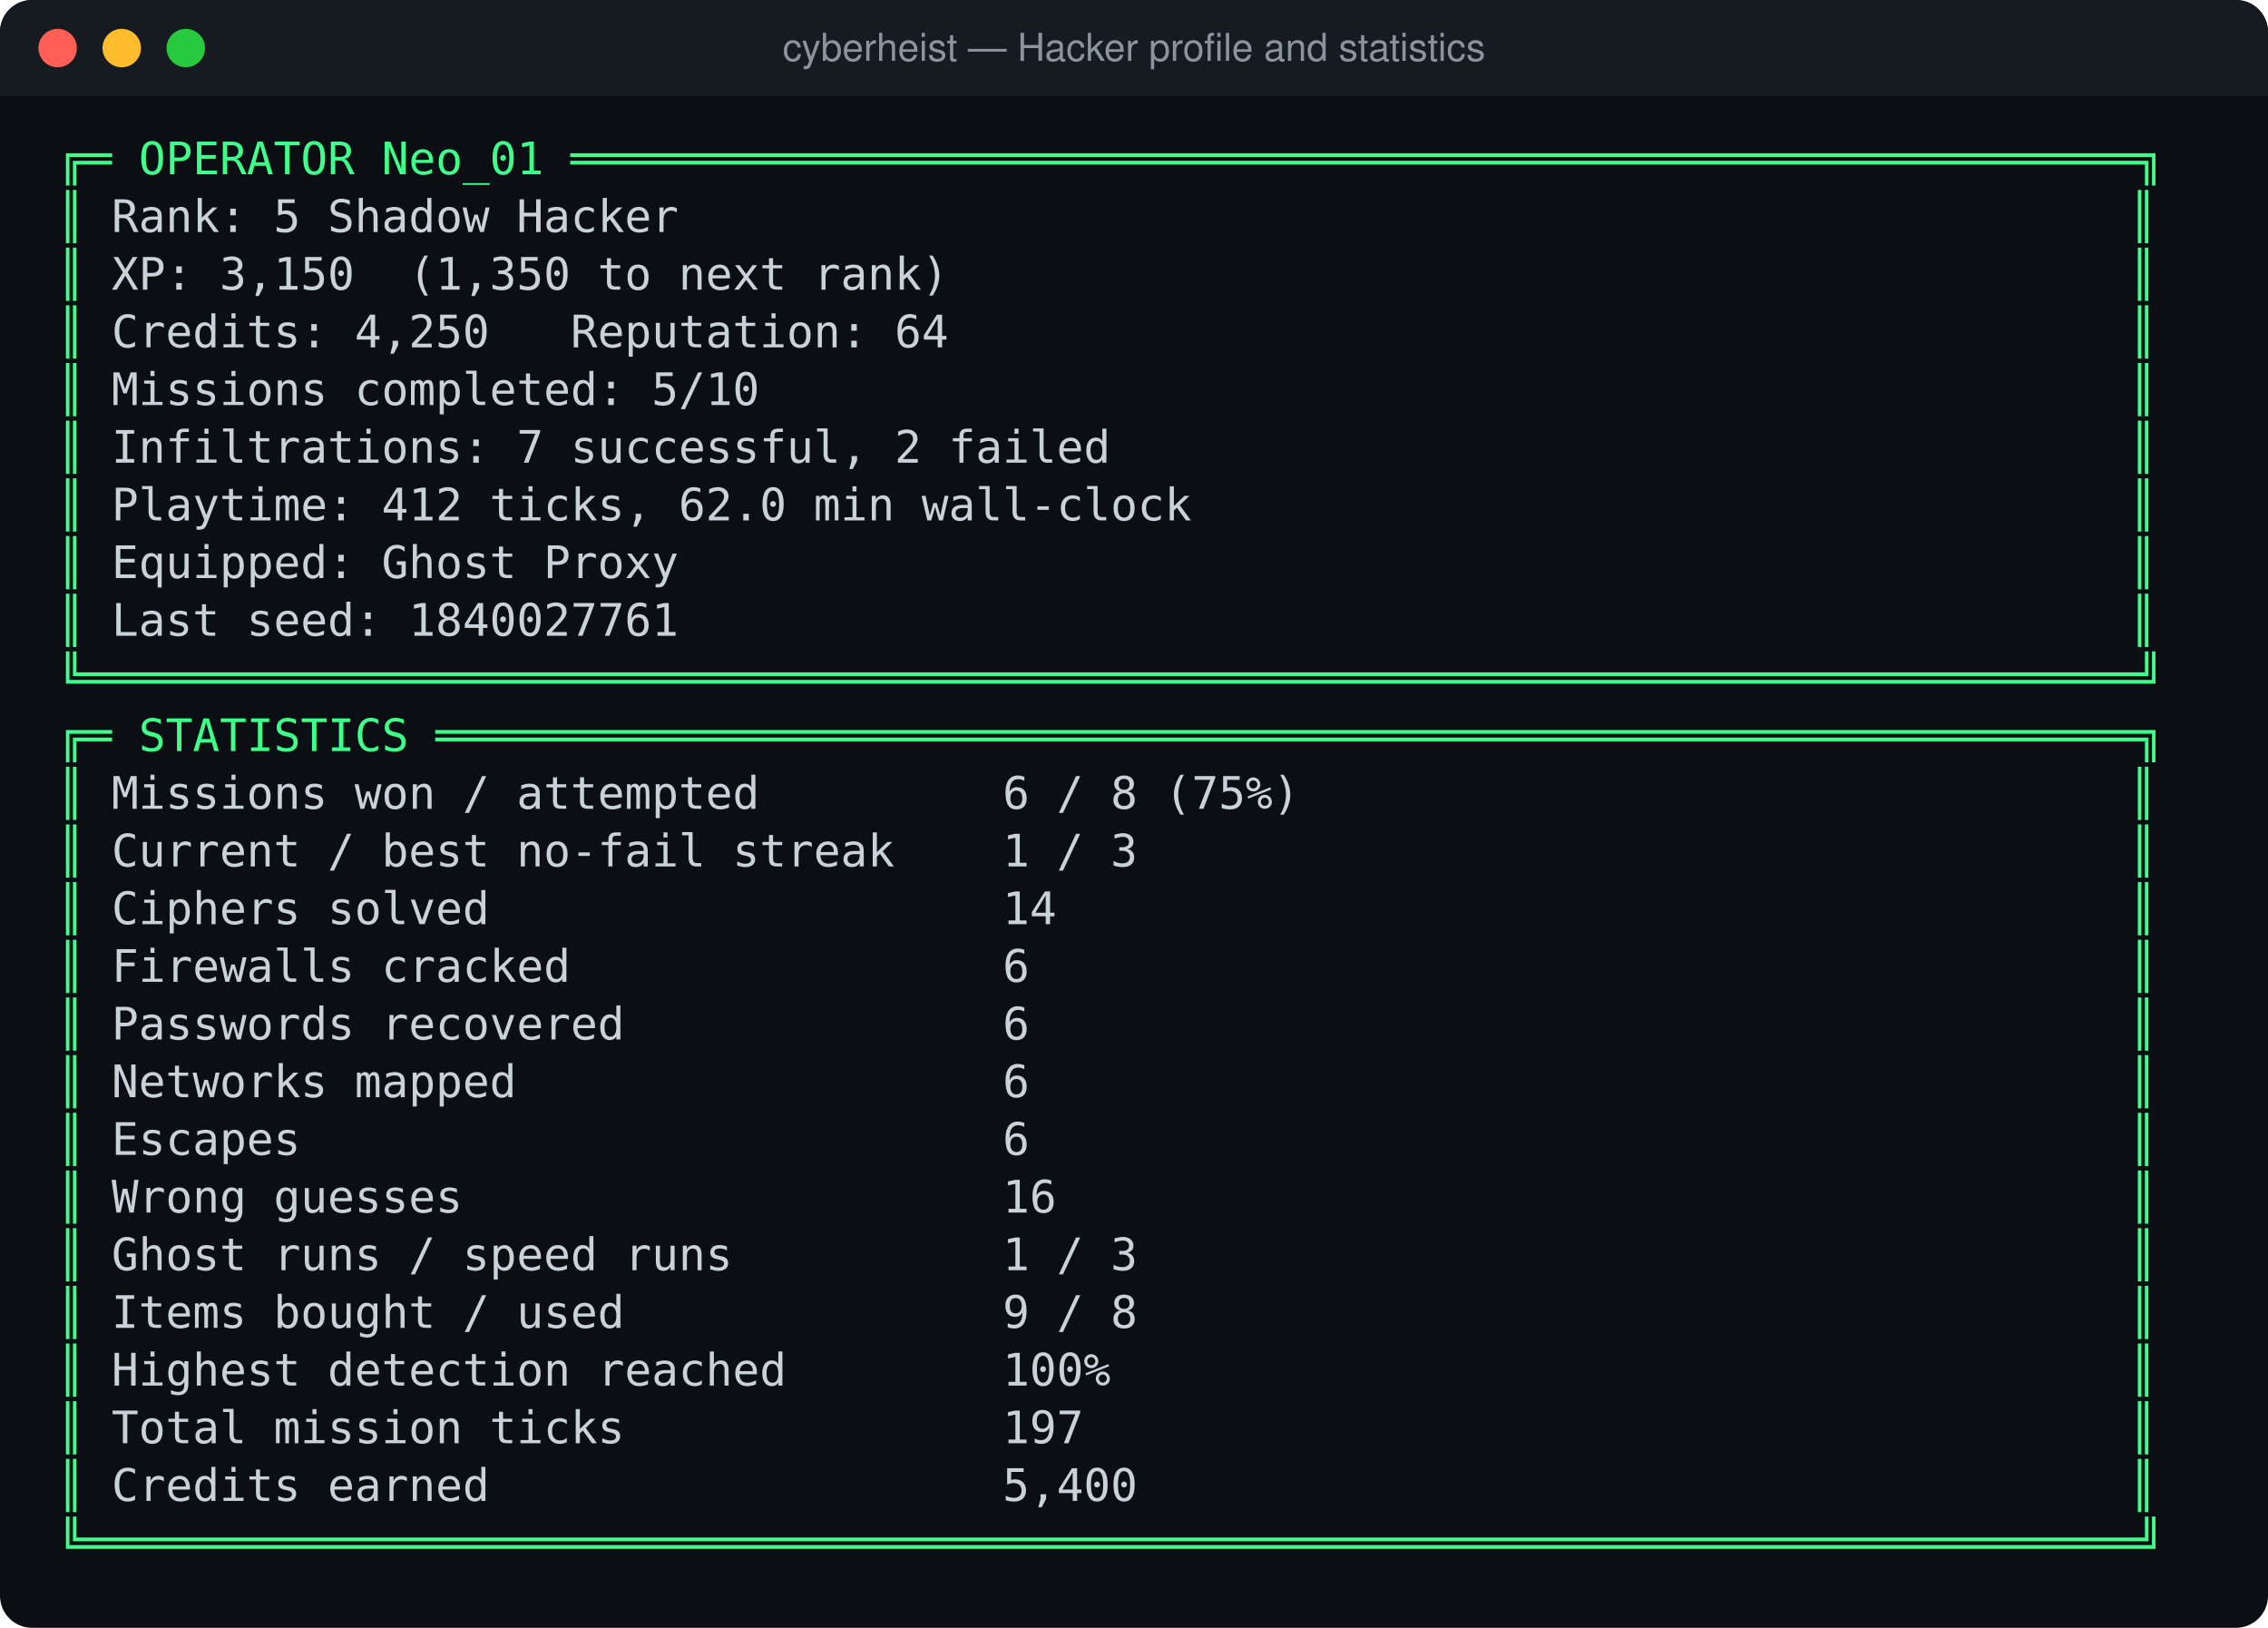
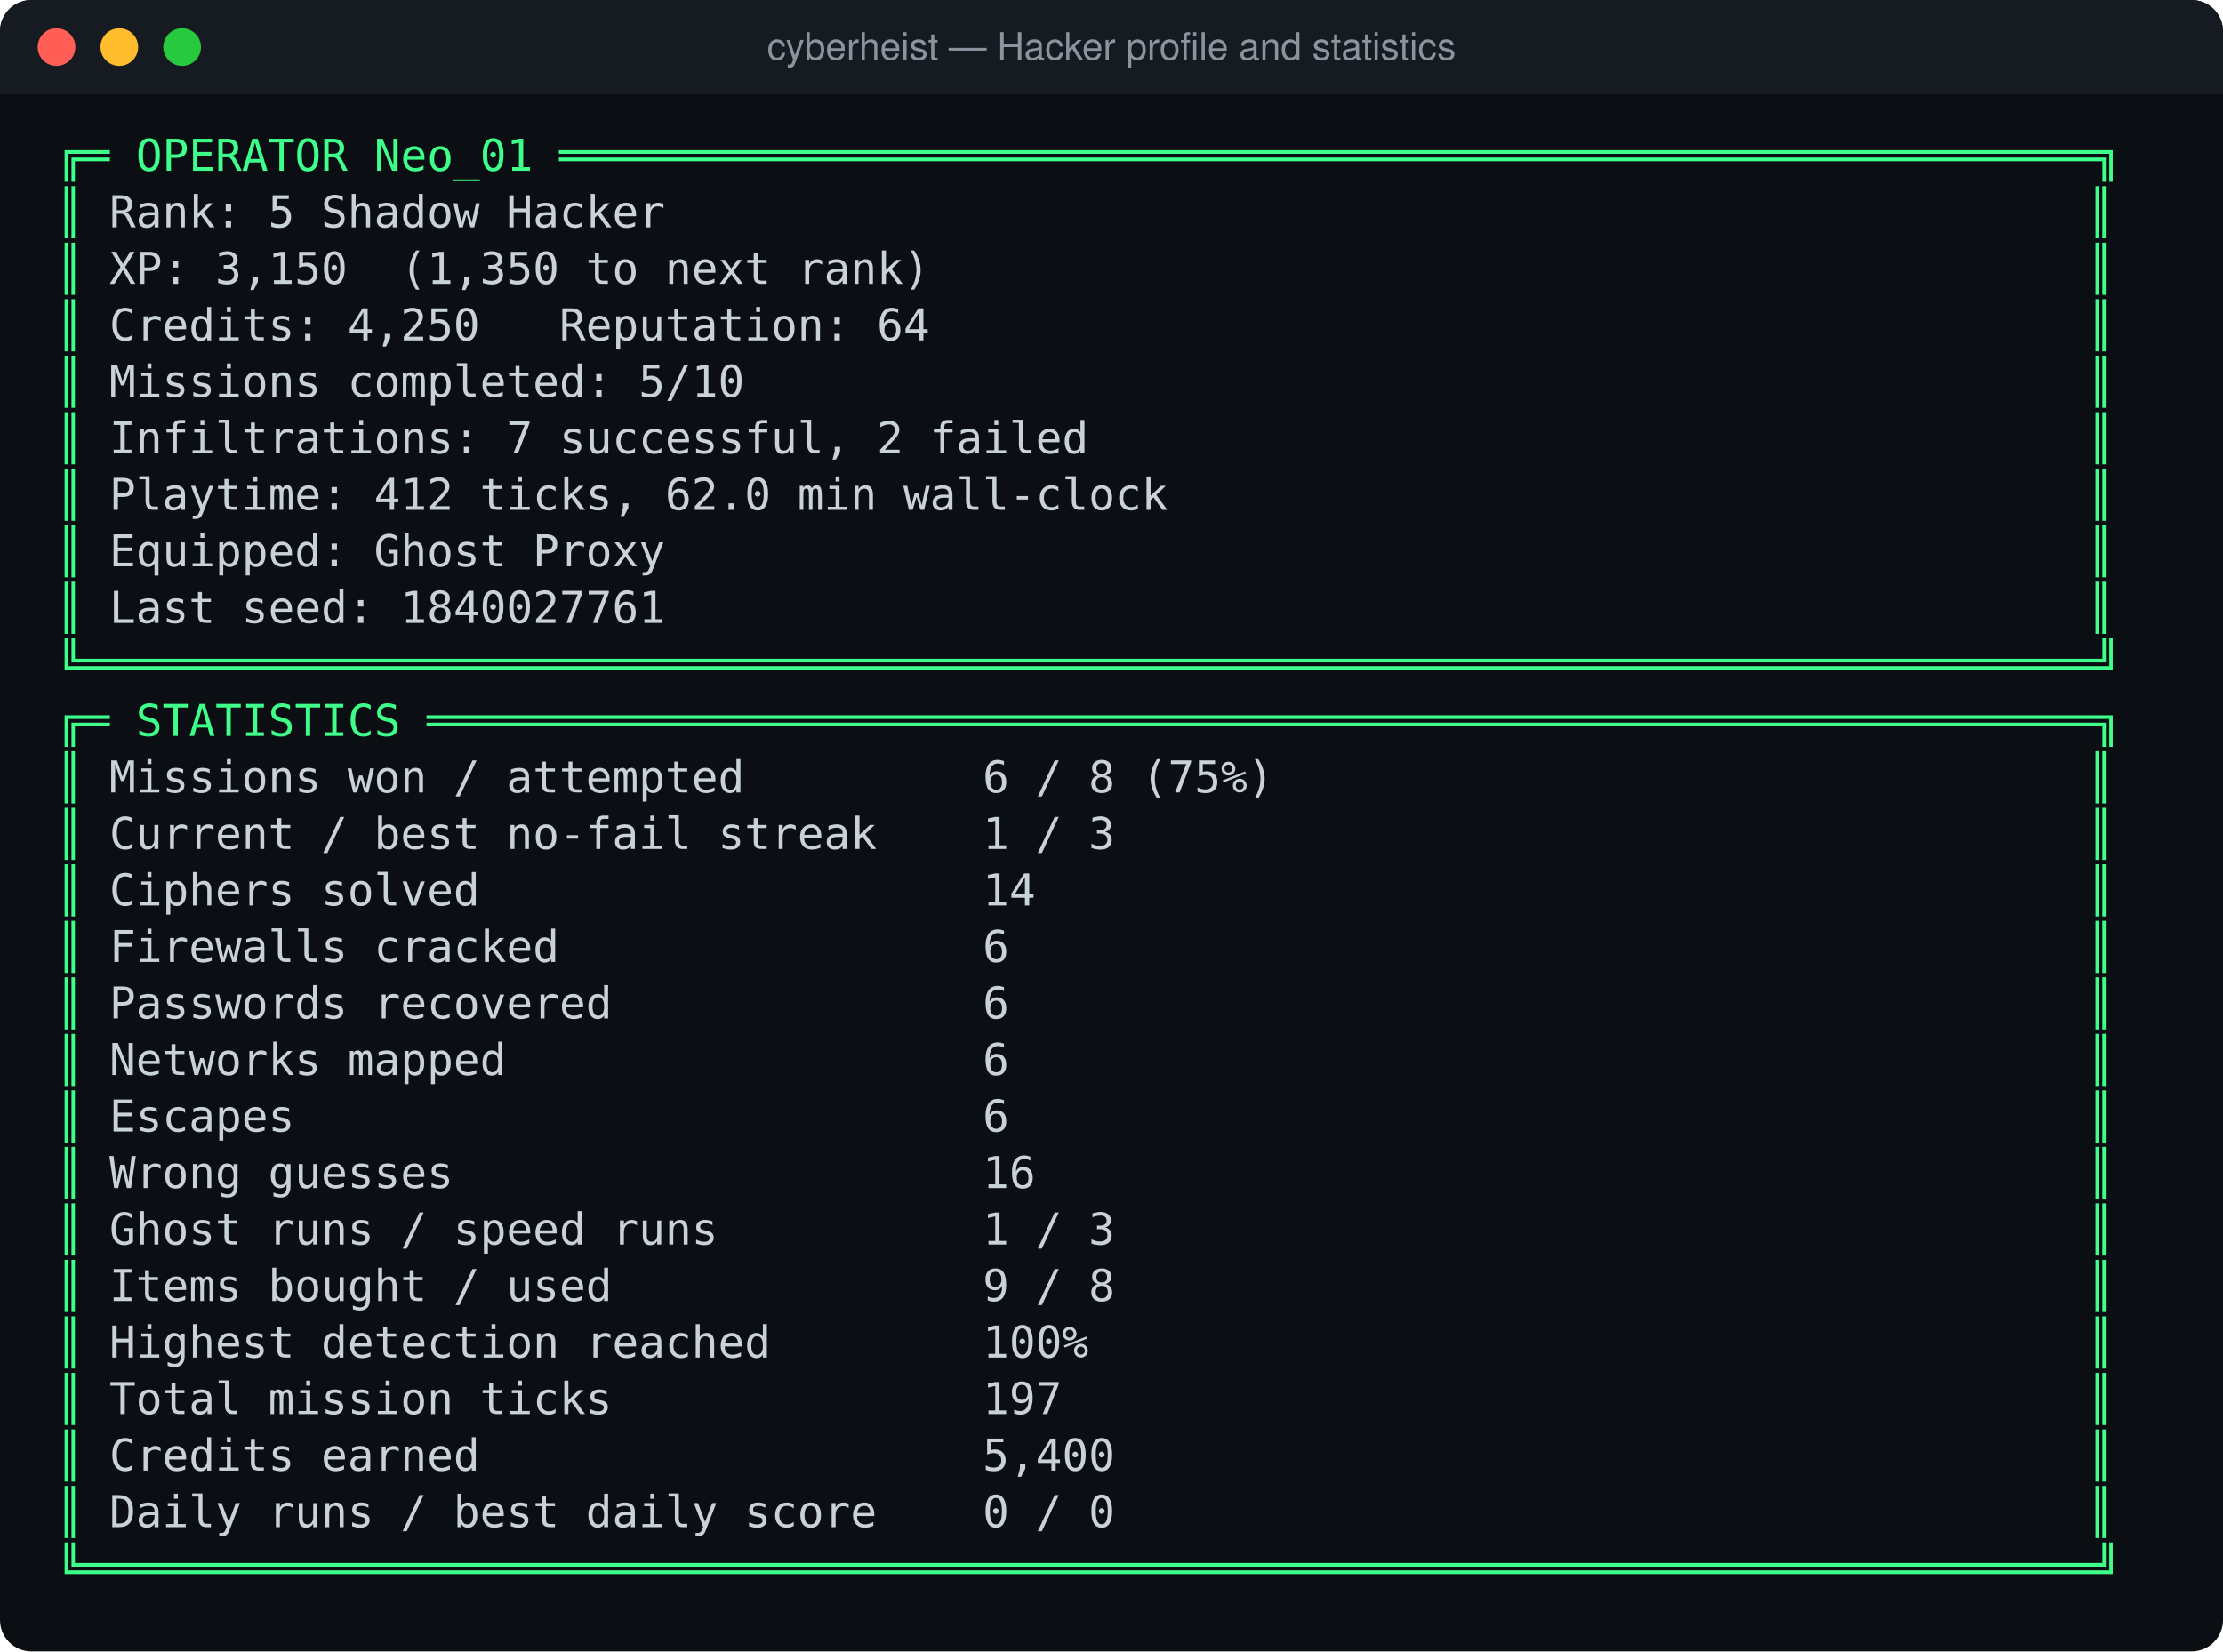
- <svg xmlns="http://www.w3.org/2000/svg" width="708" height="508" viewBox="0 0 708 508">
+ <svg xmlns="http://www.w3.org/2000/svg" width="708" height="526" viewBox="0 0 708 526">
  <rect width="100%" height="100%" rx="10" fill="#0b0f14" />
  <rect width="100%" height="30" rx="10" fill="#161b22" />
  <rect y="20" width="100%" height="10" fill="#161b22" />
  <circle cx="18" cy="15" r="6" fill="#ff5f56" />
  <circle cx="38" cy="15" r="6" fill="#ffbd2e" />
  <circle cx="58" cy="15" r="6" fill="#27c93f" />
  <text x="354" y="19" fill="#8b949e" font-family="Segoe UI, Helvetica, Arial, sans-serif" font-size="12" text-anchor="middle">cyberheist — Hacker profile and statistics</text>
  <g font-family="Cascadia Mono, Consolas, DejaVu Sans Mono, Menlo, monospace" font-size="14" xml:space="preserve">
    <text y="54.4">
      <tspan x="18.0" textLength="655.2" lengthAdjust="spacingAndGlyphs" fill="#3fff8b">╔═ OPERATOR Neo_01 ══════════════════════════════════════════════════════════╗</tspan>
    </text>
    <text y="72.4">
      <tspan x="18.0" textLength="8.4" lengthAdjust="spacingAndGlyphs" fill="#3fff8b">║</tspan>
      <tspan x="26.4" textLength="638.4" lengthAdjust="spacingAndGlyphs" fill="#c9d1d9"> Rank: 5 Shadow Hacker                                                      </tspan>
      <tspan x="664.8" textLength="8.4" lengthAdjust="spacingAndGlyphs" fill="#3fff8b">║</tspan>
    </text>
    <text y="90.4">
      <tspan x="18.0" textLength="8.4" lengthAdjust="spacingAndGlyphs" fill="#3fff8b">║</tspan>
      <tspan x="26.4" textLength="638.4" lengthAdjust="spacingAndGlyphs" fill="#c9d1d9"> XP: 3,150  (1,350 to next rank)                                            </tspan>
      <tspan x="664.8" textLength="8.4" lengthAdjust="spacingAndGlyphs" fill="#3fff8b">║</tspan>
    </text>
    <text y="108.4">
      <tspan x="18.0" textLength="8.4" lengthAdjust="spacingAndGlyphs" fill="#3fff8b">║</tspan>
      <tspan x="26.4" textLength="638.4" lengthAdjust="spacingAndGlyphs" fill="#c9d1d9"> Credits: 4,250   Reputation: 64                                            </tspan>
      <tspan x="664.8" textLength="8.4" lengthAdjust="spacingAndGlyphs" fill="#3fff8b">║</tspan>
    </text>
    <text y="126.4">
      <tspan x="18.0" textLength="8.4" lengthAdjust="spacingAndGlyphs" fill="#3fff8b">║</tspan>
      <tspan x="26.4" textLength="638.4" lengthAdjust="spacingAndGlyphs" fill="#c9d1d9"> Missions completed: 5/10                                                   </tspan>
      <tspan x="664.8" textLength="8.4" lengthAdjust="spacingAndGlyphs" fill="#3fff8b">║</tspan>
    </text>
    <text y="144.4">
      <tspan x="18.0" textLength="8.4" lengthAdjust="spacingAndGlyphs" fill="#3fff8b">║</tspan>
      <tspan x="26.4" textLength="638.4" lengthAdjust="spacingAndGlyphs" fill="#c9d1d9"> Infiltrations: 7 successful, 2 failed                                      </tspan>
      <tspan x="664.8" textLength="8.4" lengthAdjust="spacingAndGlyphs" fill="#3fff8b">║</tspan>
    </text>
    <text y="162.4">
      <tspan x="18.0" textLength="8.4" lengthAdjust="spacingAndGlyphs" fill="#3fff8b">║</tspan>
      <tspan x="26.4" textLength="638.4" lengthAdjust="spacingAndGlyphs" fill="#c9d1d9"> Playtime: 412 ticks, 62.0 min wall-clock                                   </tspan>
      <tspan x="664.8" textLength="8.4" lengthAdjust="spacingAndGlyphs" fill="#3fff8b">║</tspan>
    </text>
    <text y="180.4">
      <tspan x="18.0" textLength="8.4" lengthAdjust="spacingAndGlyphs" fill="#3fff8b">║</tspan>
      <tspan x="26.4" textLength="638.4" lengthAdjust="spacingAndGlyphs" fill="#c9d1d9"> Equipped: Ghost Proxy                                                      </tspan>
      <tspan x="664.8" textLength="8.4" lengthAdjust="spacingAndGlyphs" fill="#3fff8b">║</tspan>
    </text>
    <text y="198.4">
      <tspan x="18.0" textLength="8.4" lengthAdjust="spacingAndGlyphs" fill="#3fff8b">║</tspan>
      <tspan x="26.4" textLength="638.4" lengthAdjust="spacingAndGlyphs" fill="#c9d1d9"> Last seed: 1840027761                                                      </tspan>
      <tspan x="664.8" textLength="8.4" lengthAdjust="spacingAndGlyphs" fill="#3fff8b">║</tspan>
    </text>
    <text y="216.4">
      <tspan x="18.0" textLength="655.2" lengthAdjust="spacingAndGlyphs" fill="#3fff8b">╚════════════════════════════════════════════════════════════════════════════╝</tspan>
    </text>
    <text y="234.4">
      <tspan x="18.0" textLength="655.2" lengthAdjust="spacingAndGlyphs" fill="#3fff8b">╔═ STATISTICS ═══════════════════════════════════════════════════════════════╗</tspan>
    </text>
    <text y="252.4">
      <tspan x="18.0" textLength="8.4" lengthAdjust="spacingAndGlyphs" fill="#3fff8b">║</tspan>
      <tspan x="26.4" textLength="638.4" lengthAdjust="spacingAndGlyphs" fill="#c9d1d9"> Missions won / attempted         6 / 8 (75%)                               </tspan>
      <tspan x="664.8" textLength="8.4" lengthAdjust="spacingAndGlyphs" fill="#3fff8b">║</tspan>
    </text>
    <text y="270.4">
      <tspan x="18.0" textLength="8.4" lengthAdjust="spacingAndGlyphs" fill="#3fff8b">║</tspan>
      <tspan x="26.4" textLength="638.4" lengthAdjust="spacingAndGlyphs" fill="#c9d1d9"> Current / best no-fail streak    1 / 3                                     </tspan>
      <tspan x="664.8" textLength="8.4" lengthAdjust="spacingAndGlyphs" fill="#3fff8b">║</tspan>
    </text>
    <text y="288.4">
      <tspan x="18.0" textLength="8.4" lengthAdjust="spacingAndGlyphs" fill="#3fff8b">║</tspan>
      <tspan x="26.4" textLength="638.4" lengthAdjust="spacingAndGlyphs" fill="#c9d1d9"> Ciphers solved                   14                                        </tspan>
      <tspan x="664.8" textLength="8.4" lengthAdjust="spacingAndGlyphs" fill="#3fff8b">║</tspan>
    </text>
    <text y="306.4">
      <tspan x="18.0" textLength="8.4" lengthAdjust="spacingAndGlyphs" fill="#3fff8b">║</tspan>
      <tspan x="26.4" textLength="638.4" lengthAdjust="spacingAndGlyphs" fill="#c9d1d9"> Firewalls cracked                6                                         </tspan>
      <tspan x="664.8" textLength="8.4" lengthAdjust="spacingAndGlyphs" fill="#3fff8b">║</tspan>
    </text>
    <text y="324.4">
      <tspan x="18.0" textLength="8.4" lengthAdjust="spacingAndGlyphs" fill="#3fff8b">║</tspan>
      <tspan x="26.4" textLength="638.4" lengthAdjust="spacingAndGlyphs" fill="#c9d1d9"> Passwords recovered              6                                         </tspan>
      <tspan x="664.8" textLength="8.4" lengthAdjust="spacingAndGlyphs" fill="#3fff8b">║</tspan>
    </text>
    <text y="342.4">
      <tspan x="18.0" textLength="8.4" lengthAdjust="spacingAndGlyphs" fill="#3fff8b">║</tspan>
      <tspan x="26.4" textLength="638.4" lengthAdjust="spacingAndGlyphs" fill="#c9d1d9"> Networks mapped                  6                                         </tspan>
      <tspan x="664.8" textLength="8.4" lengthAdjust="spacingAndGlyphs" fill="#3fff8b">║</tspan>
    </text>
    <text y="360.4">
      <tspan x="18.0" textLength="8.4" lengthAdjust="spacingAndGlyphs" fill="#3fff8b">║</tspan>
      <tspan x="26.4" textLength="638.4" lengthAdjust="spacingAndGlyphs" fill="#c9d1d9"> Escapes                          6                                         </tspan>
      <tspan x="664.8" textLength="8.4" lengthAdjust="spacingAndGlyphs" fill="#3fff8b">║</tspan>
    </text>
    <text y="378.4">
      <tspan x="18.0" textLength="8.4" lengthAdjust="spacingAndGlyphs" fill="#3fff8b">║</tspan>
      <tspan x="26.4" textLength="638.4" lengthAdjust="spacingAndGlyphs" fill="#c9d1d9"> Wrong guesses                    16                                        </tspan>
      <tspan x="664.8" textLength="8.4" lengthAdjust="spacingAndGlyphs" fill="#3fff8b">║</tspan>
    </text>
    <text y="396.4">
      <tspan x="18.0" textLength="8.4" lengthAdjust="spacingAndGlyphs" fill="#3fff8b">║</tspan>
      <tspan x="26.4" textLength="638.4" lengthAdjust="spacingAndGlyphs" fill="#c9d1d9"> Ghost runs / speed runs          1 / 3                                     </tspan>
      <tspan x="664.8" textLength="8.4" lengthAdjust="spacingAndGlyphs" fill="#3fff8b">║</tspan>
    </text>
    <text y="414.4">
      <tspan x="18.0" textLength="8.4" lengthAdjust="spacingAndGlyphs" fill="#3fff8b">║</tspan>
      <tspan x="26.4" textLength="638.4" lengthAdjust="spacingAndGlyphs" fill="#c9d1d9"> Items bought / used              9 / 8                                     </tspan>
      <tspan x="664.8" textLength="8.4" lengthAdjust="spacingAndGlyphs" fill="#3fff8b">║</tspan>
    </text>
    <text y="432.4">
      <tspan x="18.0" textLength="8.4" lengthAdjust="spacingAndGlyphs" fill="#3fff8b">║</tspan>
      <tspan x="26.4" textLength="638.4" lengthAdjust="spacingAndGlyphs" fill="#c9d1d9"> Highest detection reached        100%                                      </tspan>
      <tspan x="664.8" textLength="8.4" lengthAdjust="spacingAndGlyphs" fill="#3fff8b">║</tspan>
    </text>
    <text y="450.4">
      <tspan x="18.0" textLength="8.4" lengthAdjust="spacingAndGlyphs" fill="#3fff8b">║</tspan>
      <tspan x="26.4" textLength="638.4" lengthAdjust="spacingAndGlyphs" fill="#c9d1d9"> Total mission ticks              197                                       </tspan>
      <tspan x="664.8" textLength="8.4" lengthAdjust="spacingAndGlyphs" fill="#3fff8b">║</tspan>
    </text>
    <text y="468.4">
      <tspan x="18.0" textLength="8.4" lengthAdjust="spacingAndGlyphs" fill="#3fff8b">║</tspan>
      <tspan x="26.4" textLength="638.4" lengthAdjust="spacingAndGlyphs" fill="#c9d1d9"> Credits earned                   5,400                                     </tspan>
      <tspan x="664.8" textLength="8.4" lengthAdjust="spacingAndGlyphs" fill="#3fff8b">║</tspan>
    </text>
    <text y="486.4">
+       <tspan x="18.0" textLength="8.4" lengthAdjust="spacingAndGlyphs" fill="#3fff8b">║</tspan>
+       <tspan x="26.4" textLength="638.4" lengthAdjust="spacingAndGlyphs" fill="#c9d1d9"> Daily runs / best daily score    0 / 0                                     </tspan>
+       <tspan x="664.8" textLength="8.4" lengthAdjust="spacingAndGlyphs" fill="#3fff8b">║</tspan>
+     </text>
+     <text y="504.4">
      <tspan x="18.0" textLength="655.2" lengthAdjust="spacingAndGlyphs" fill="#3fff8b">╚════════════════════════════════════════════════════════════════════════════╝</tspan>
    </text>
  </g>
</svg>
